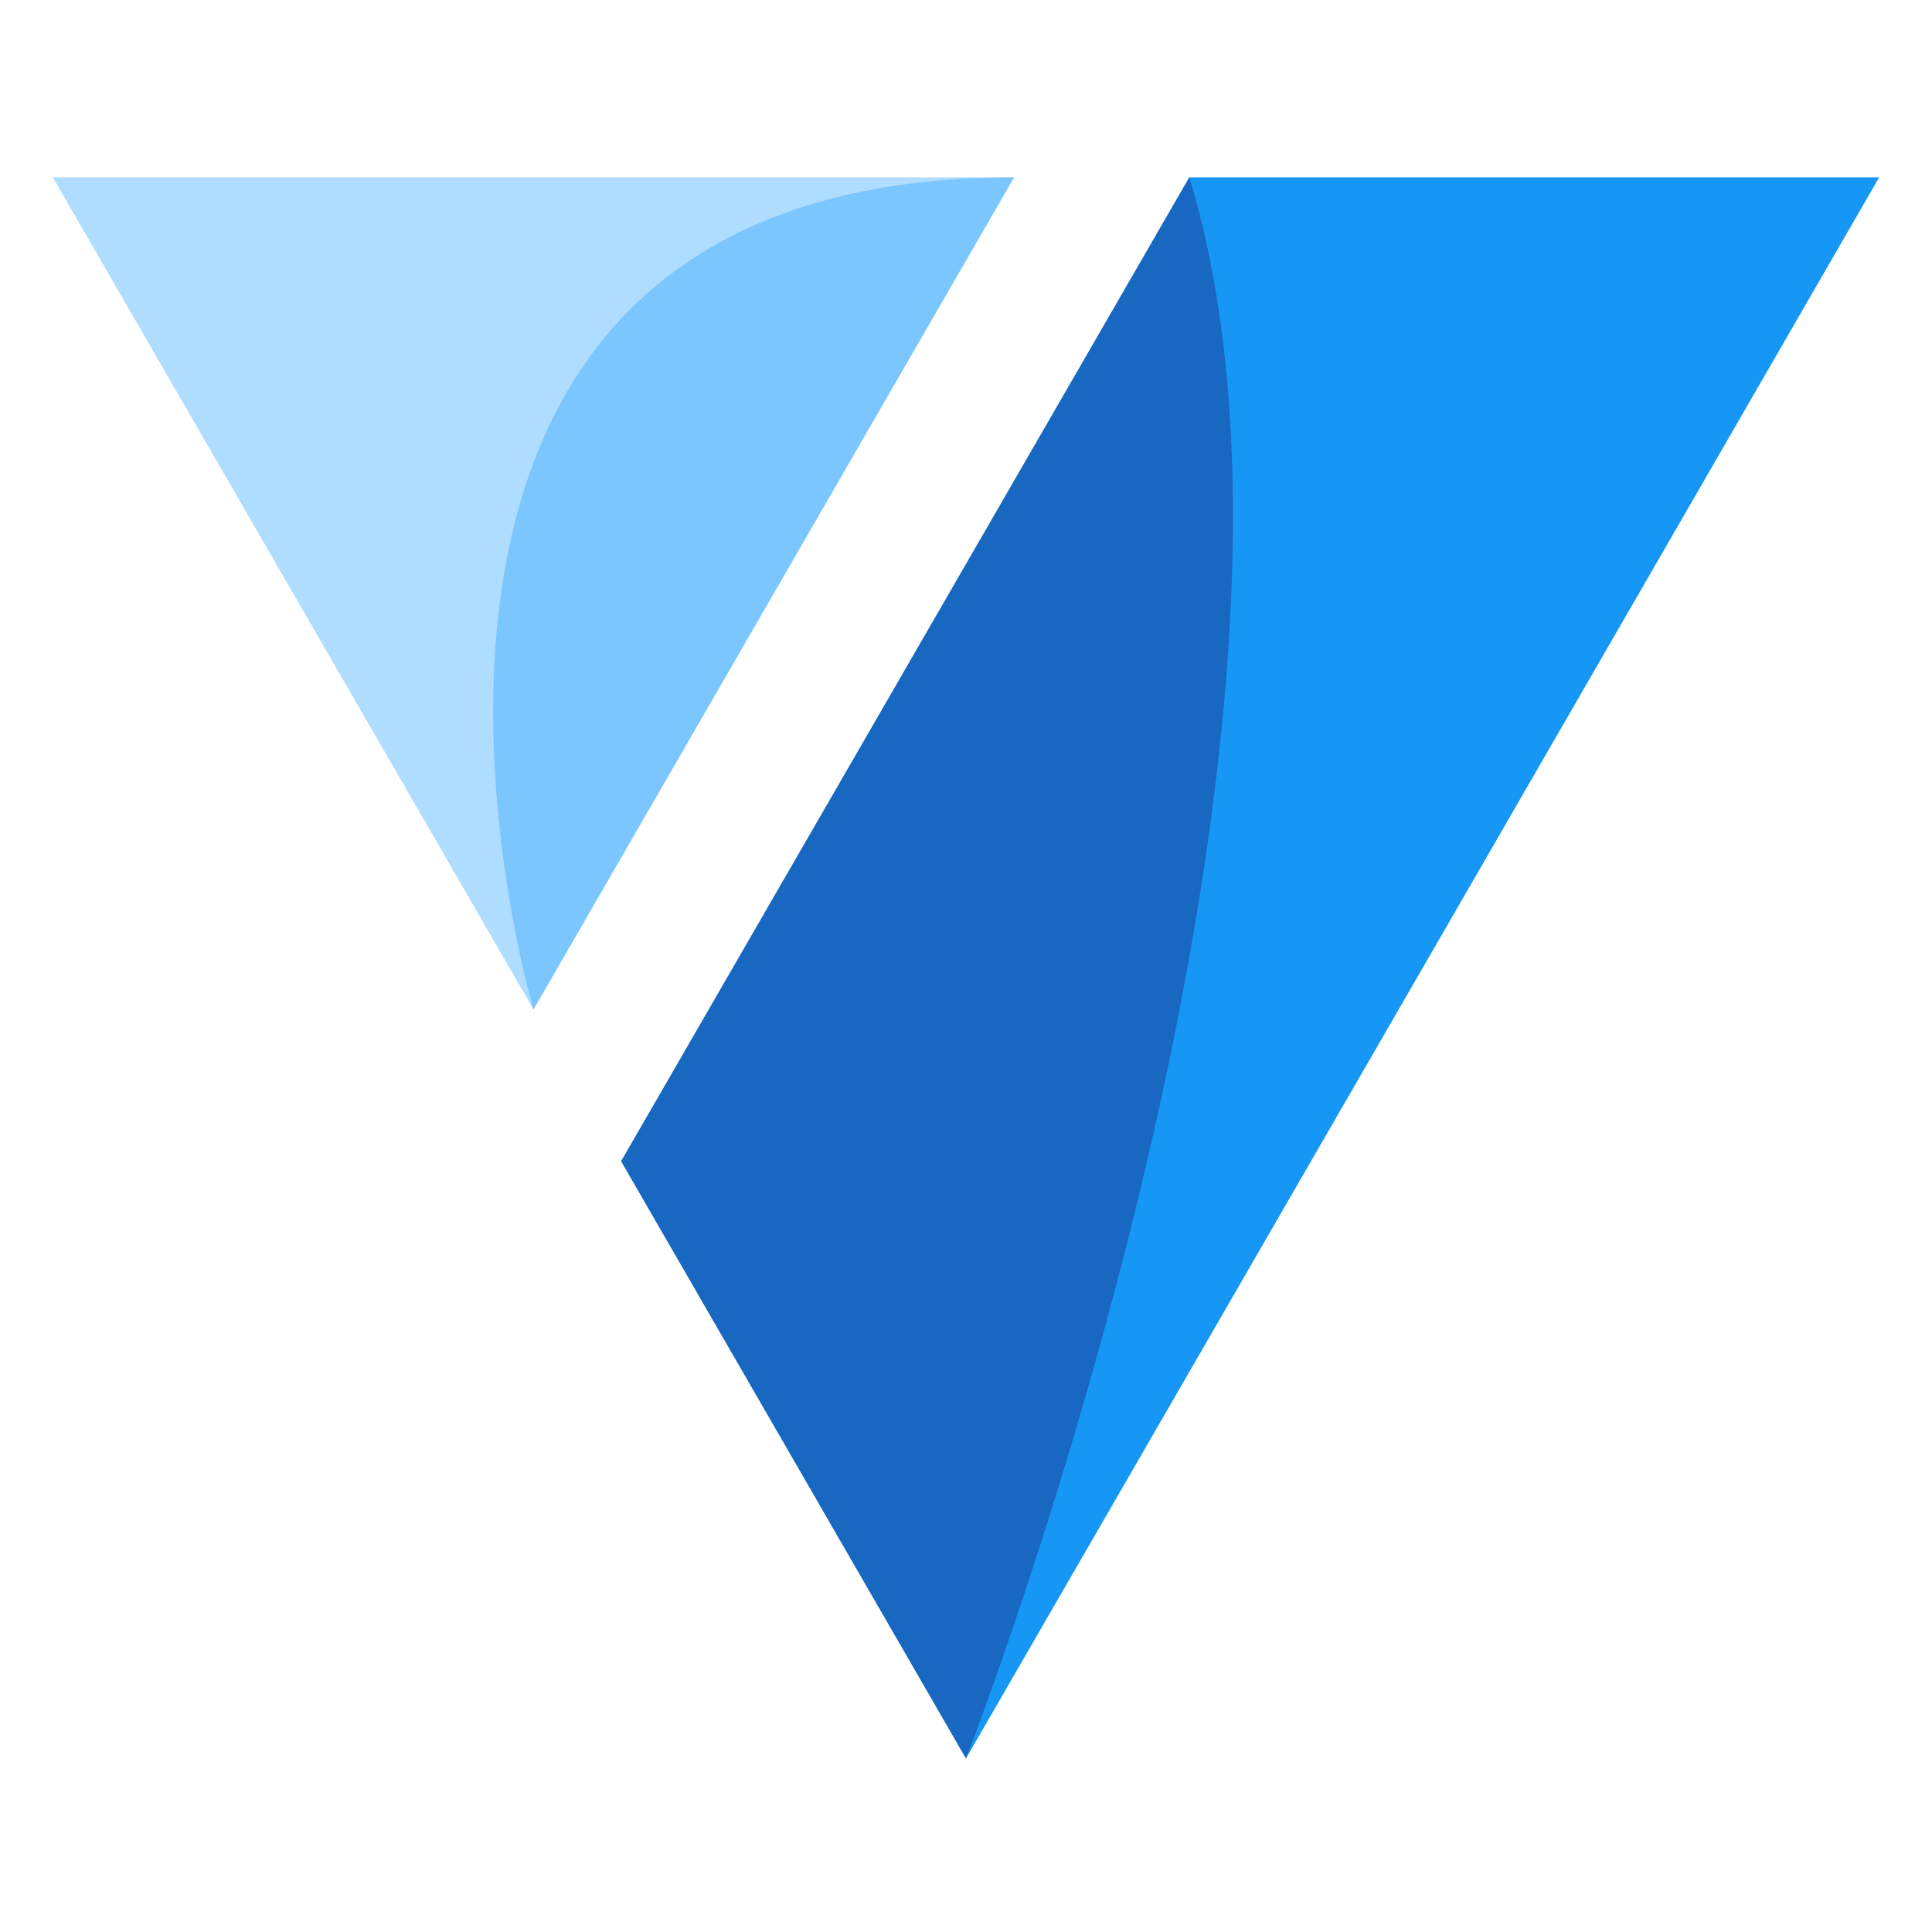
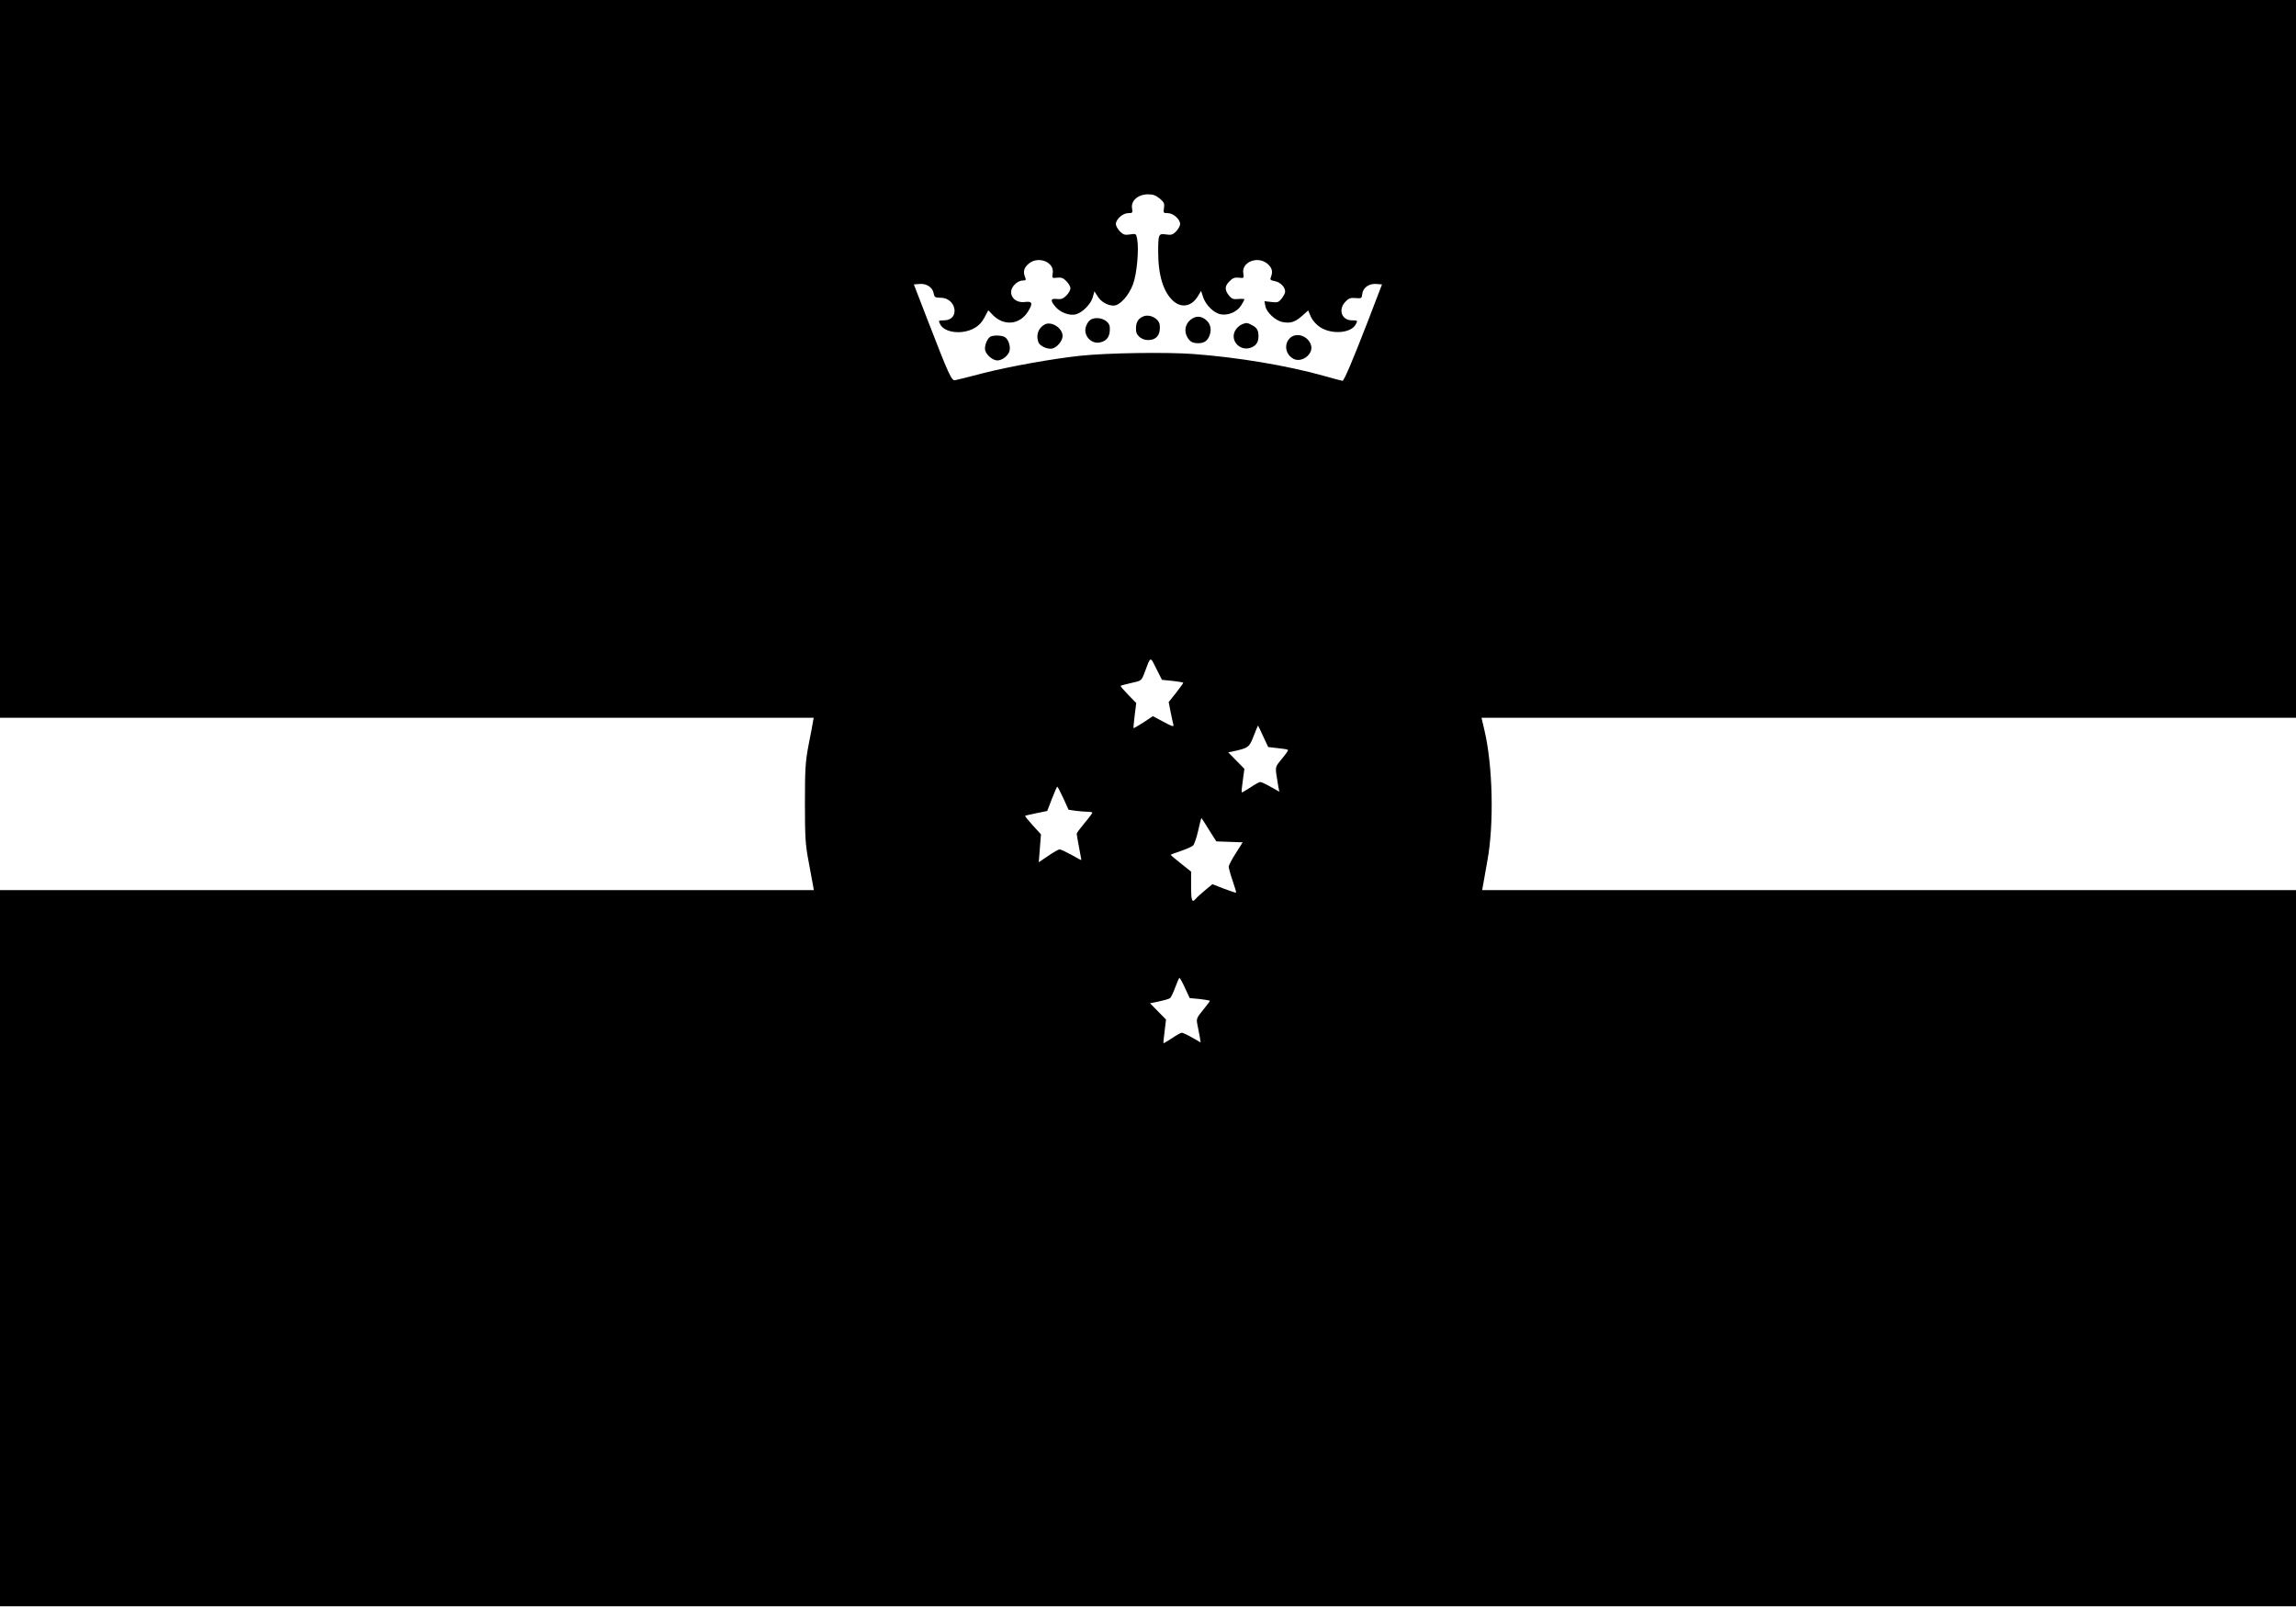
- <svg xmlns="http://www.w3.org/2000/svg" width="512" height="512" viewBox="0 0 512 512" fill="none">
-   <path d="M261.126 140.65L164.624 307.732L256.001 466L377.028 256.5L498.001 47H315.192L261.126 140.65Z" fill="#1697F6" />
-   <path d="M135.027 256.5L141.365 267.518L231.64 111.178L268.731 47H256H14L135.027 256.5Z" fill="#AEDDFF" />
-   <path d="M315.191 47C360.935 197.446 256 466 256 466L164.624 307.732L315.191 47Z" fill="#1867C0" />
-   <path d="M268.731 47C76.003 47 141.366 267.518 141.366 267.518L268.731 47Z" fill="#7BC6FF" />
+ <svg xmlns="http://www.w3.org/2000/svg" version="1.0" width="1465pt" height="1026pt" viewBox="0 0 1465 1026" preserveAspectRatio="xMidYMid meet">
+   <g transform="translate(0,1026) scale(0.1,-0.1)" fill="#000000" stroke="none">
+     <path d="M0 7970 l0 -2290 2596 0 2596 0 -5 -27 c-2 -16 -15 -82 -28 -148 -20 -105 -23 -151 -23 -370 0 -217 3 -266 23 -370 12 -66 25 -135 28 -152 l6 -33 -2597 0 -2596 0 0 -2285 0 -2285 7325 0 7325 0 0 2285 0 2285 -2596 0 -2597 0 7 38 c3 20 15 87 26 147 44 236 35 613 -19 838 l-18 77 2598 0 2599 0 0 2290 0 2290 -7325 0 -7325 0 0 -2290z m7400 1023 c27 -23 31 -31 27 -60 -5 -31 -4 -33 24 -33 35 0 79 -39 79 -70 0 -11 -12 -32 -26 -47 -21 -21 -31 -24 -64 -19 -48 7 -50 2 -50 -114 0 -150 35 -259 100 -314 52 -43 114 -30 152 32 l22 36 13 -41 c18 -52 70 -102 114 -109 48 -8 104 17 129 58 11 18 20 35 20 38 0 3 -17 4 -39 2 -32 -3 -42 1 -60 23 -28 36 -27 60 5 91 19 20 33 25 59 22 32 -4 33 -3 28 28 -12 70 88 112 150 64 32 -25 40 -50 28 -83 -9 -23 -7 -25 24 -31 35 -7 65 -38 65 -67 0 -9 -10 -29 -22 -44 -19 -24 -26 -27 -66 -22 l-44 5 6 -32 c8 -40 65 -93 110 -101 50 -10 80 0 125 40 l38 34 17 -40 c11 -24 34 -50 58 -66 74 -49 197 -40 228 16 14 27 14 26 -26 27 -65 1 -87 72 -38 120 20 21 33 25 64 22 37 -3 39 -2 42 26 4 40 44 68 90 64 l36 -3 -92 -240 c-95 -245 -150 -375 -160 -375 -3 0 -54 13 -113 30 -238 67 -555 120 -838 141 -174 13 -553 7 -720 -11 -174 -18 -456 -69 -621 -111 -87 -23 -168 -43 -179 -45 -23 -6 -40 31 -181 396 l-83 215 35 3 c45 4 83 -20 91 -58 5 -27 9 -30 45 -30 101 0 125 -142 24 -144 -40 -1 -40 0 -26 -27 28 -52 136 -65 211 -26 31 16 52 37 70 70 l25 47 25 -26 c71 -77 176 -68 229 19 32 52 27 66 -20 60 -76 -10 -117 61 -65 112 13 14 35 25 49 25 23 0 25 2 15 26 -12 34 -4 58 28 84 62 48 162 6 150 -64 -5 -31 -4 -32 28 -28 26 3 40 -2 59 -22 14 -14 26 -34 26 -46 0 -11 -12 -32 -26 -46 -20 -20 -33 -25 -60 -22 -42 5 -44 -9 -8 -51 29 -35 89 -57 128 -47 41 10 95 64 108 107 l11 40 20 -31 c22 -36 64 -60 103 -60 39 0 96 63 123 135 25 65 39 223 27 289 -7 36 -7 36 -46 30 -33 -5 -42 -2 -64 19 -14 15 -26 36 -26 47 0 31 44 70 79 70 28 0 29 2 24 33 -7 47 40 87 102 87 33 0 51 -7 75 -27z m82 -3078 c37 -4 68 -9 68 -12 0 -3 -21 -31 -46 -64 l-47 -59 12 -62 c7 -35 15 -71 18 -82 4 -15 -6 -13 -63 18 l-68 36 -60 -40 c-33 -21 -62 -38 -63 -36 -2 1 2 38 7 81 l10 79 -52 53 c-28 29 -50 54 -47 57 2 2 33 10 68 18 64 14 64 14 83 63 41 111 36 109 76 28 l36 -71 68 -7z m578 -354 l32 -68 61 -7 c33 -3 63 -8 65 -11 3 -3 -14 -28 -38 -56 -41 -49 -42 -52 -36 -101 4 -28 10 -64 13 -80 l6 -30 -55 31 c-30 17 -60 31 -67 31 -6 0 -35 -16 -63 -35 -29 -19 -53 -33 -55 -31 -2 2 1 36 7 76 l10 74 -51 52 -52 53 29 6 c101 22 105 26 133 98 14 37 27 67 28 67 1 0 16 -31 33 -69z m-1275 -395 l33 -73 47 -7 c26 -3 61 -6 76 -6 16 0 29 -3 29 -6 0 -3 -22 -33 -50 -66 -27 -33 -50 -63 -50 -68 0 -5 7 -44 15 -87 8 -43 15 -79 15 -81 0 -2 -29 13 -63 33 -35 19 -69 35 -76 35 -7 0 -39 -18 -72 -41 l-61 -41 7 89 7 89 -52 57 c-29 32 -51 59 -49 61 2 2 35 9 72 17 l69 14 30 78 c16 42 32 77 34 77 3 0 20 -33 39 -74z m929 -201 l47 -74 84 -3 84 -3 -44 -70 c-25 -38 -45 -77 -45 -86 0 -8 11 -49 25 -89 14 -40 24 -75 22 -76 -2 -2 -36 10 -77 25 l-74 29 -47 -39 c-25 -21 -52 -45 -59 -54 -24 -29 -30 -14 -30 79 l0 94 -65 52 c-36 28 -65 53 -65 55 0 2 29 13 65 25 36 12 71 28 78 35 7 7 22 49 32 94 10 44 19 81 21 81 1 0 23 -34 48 -75z m-153 -1009 l30 -65 65 -6 c35 -4 64 -9 64 -12 0 -2 -20 -29 -44 -58 -41 -50 -43 -57 -36 -92 4 -21 11 -55 15 -77 l6 -38 -54 31 c-30 17 -60 31 -66 31 -7 0 -35 -16 -63 -35 -29 -19 -53 -33 -54 -32 -2 1 2 36 7 77 l9 74 -51 52 -51 52 58 12 c33 7 64 16 70 21 6 5 21 36 33 69 12 33 24 60 27 60 3 0 19 -29 35 -64z" />
+     <path d="M7295 8241 c-36 -15 -50 -42 -46 -93 2 -30 38 -58 76 -58 54 0 81 34 75 95 -4 42 -63 73 -105 56z" />
+     <path d="M7597 8220 c-33 -26 -43 -70 -23 -108 17 -32 34 -42 72 -42 39 0 61 17 73 53 14 41 2 78 -31 101 -30 21 -60 20 -91 -4z" />
+     <path d="M6959 8220 c-9 -5 -22 -22 -28 -38 -24 -57 28 -120 88 -107 46 10 66 40 62 98 -3 45 -77 73 -122 47z" />
+     <path d="M6665 8189 c-41 -23 -56 -68 -39 -114 10 -24 60 -46 89 -39 31 8 65 49 65 80 0 51 -72 97 -115 73z" />
+     <path d="M7924 8190 c-12 -5 -29 -19 -38 -32 -44 -63 20 -142 94 -117 34 12 50 35 50 73 0 38 -10 55 -41 71 -32 17 -36 17 -65 5z" />
+     <path d="M6322 8113 c-21 -8 -43 -61 -36 -88 8 -31 49 -65 78 -65 29 0 65 27 76 56 11 29 -5 81 -30 94 -20 10 -66 12 -88 3z" />
+     <path d="M8237 8108 c-46 -36 -39 -107 15 -137 51 -29 128 27 114 83 -14 57 -85 87 -129 54z" />
+   </g>
</svg>
